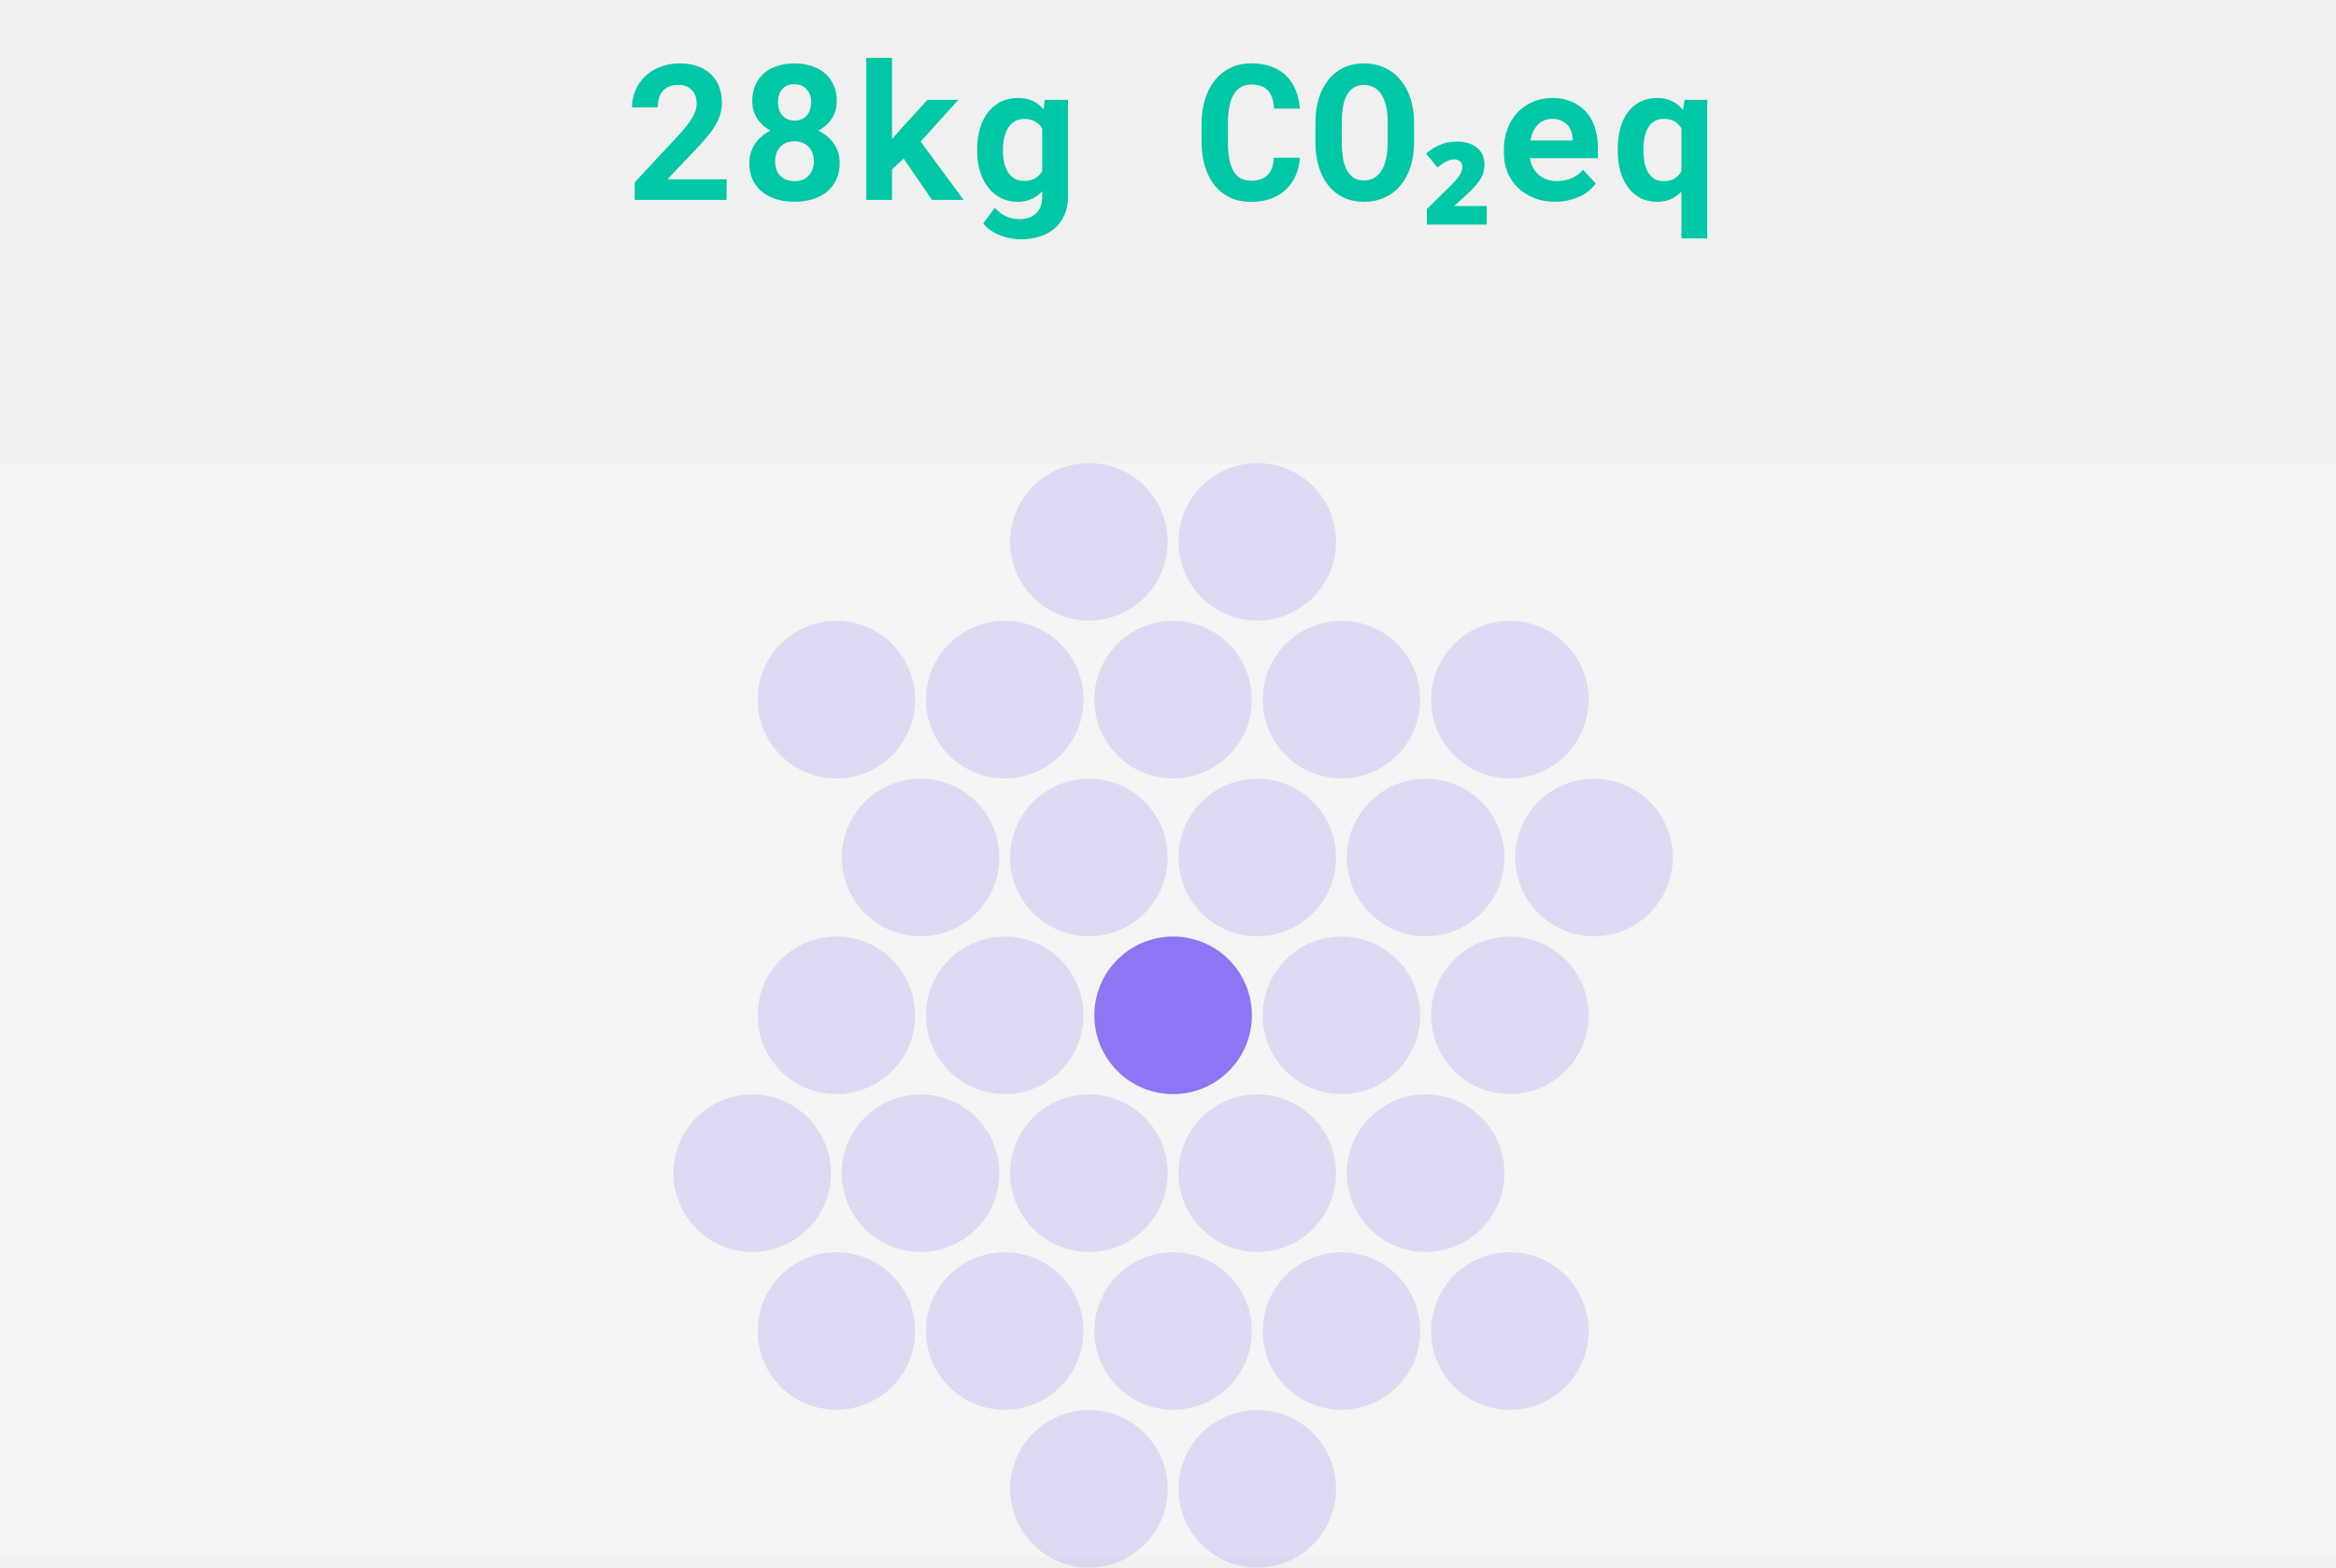
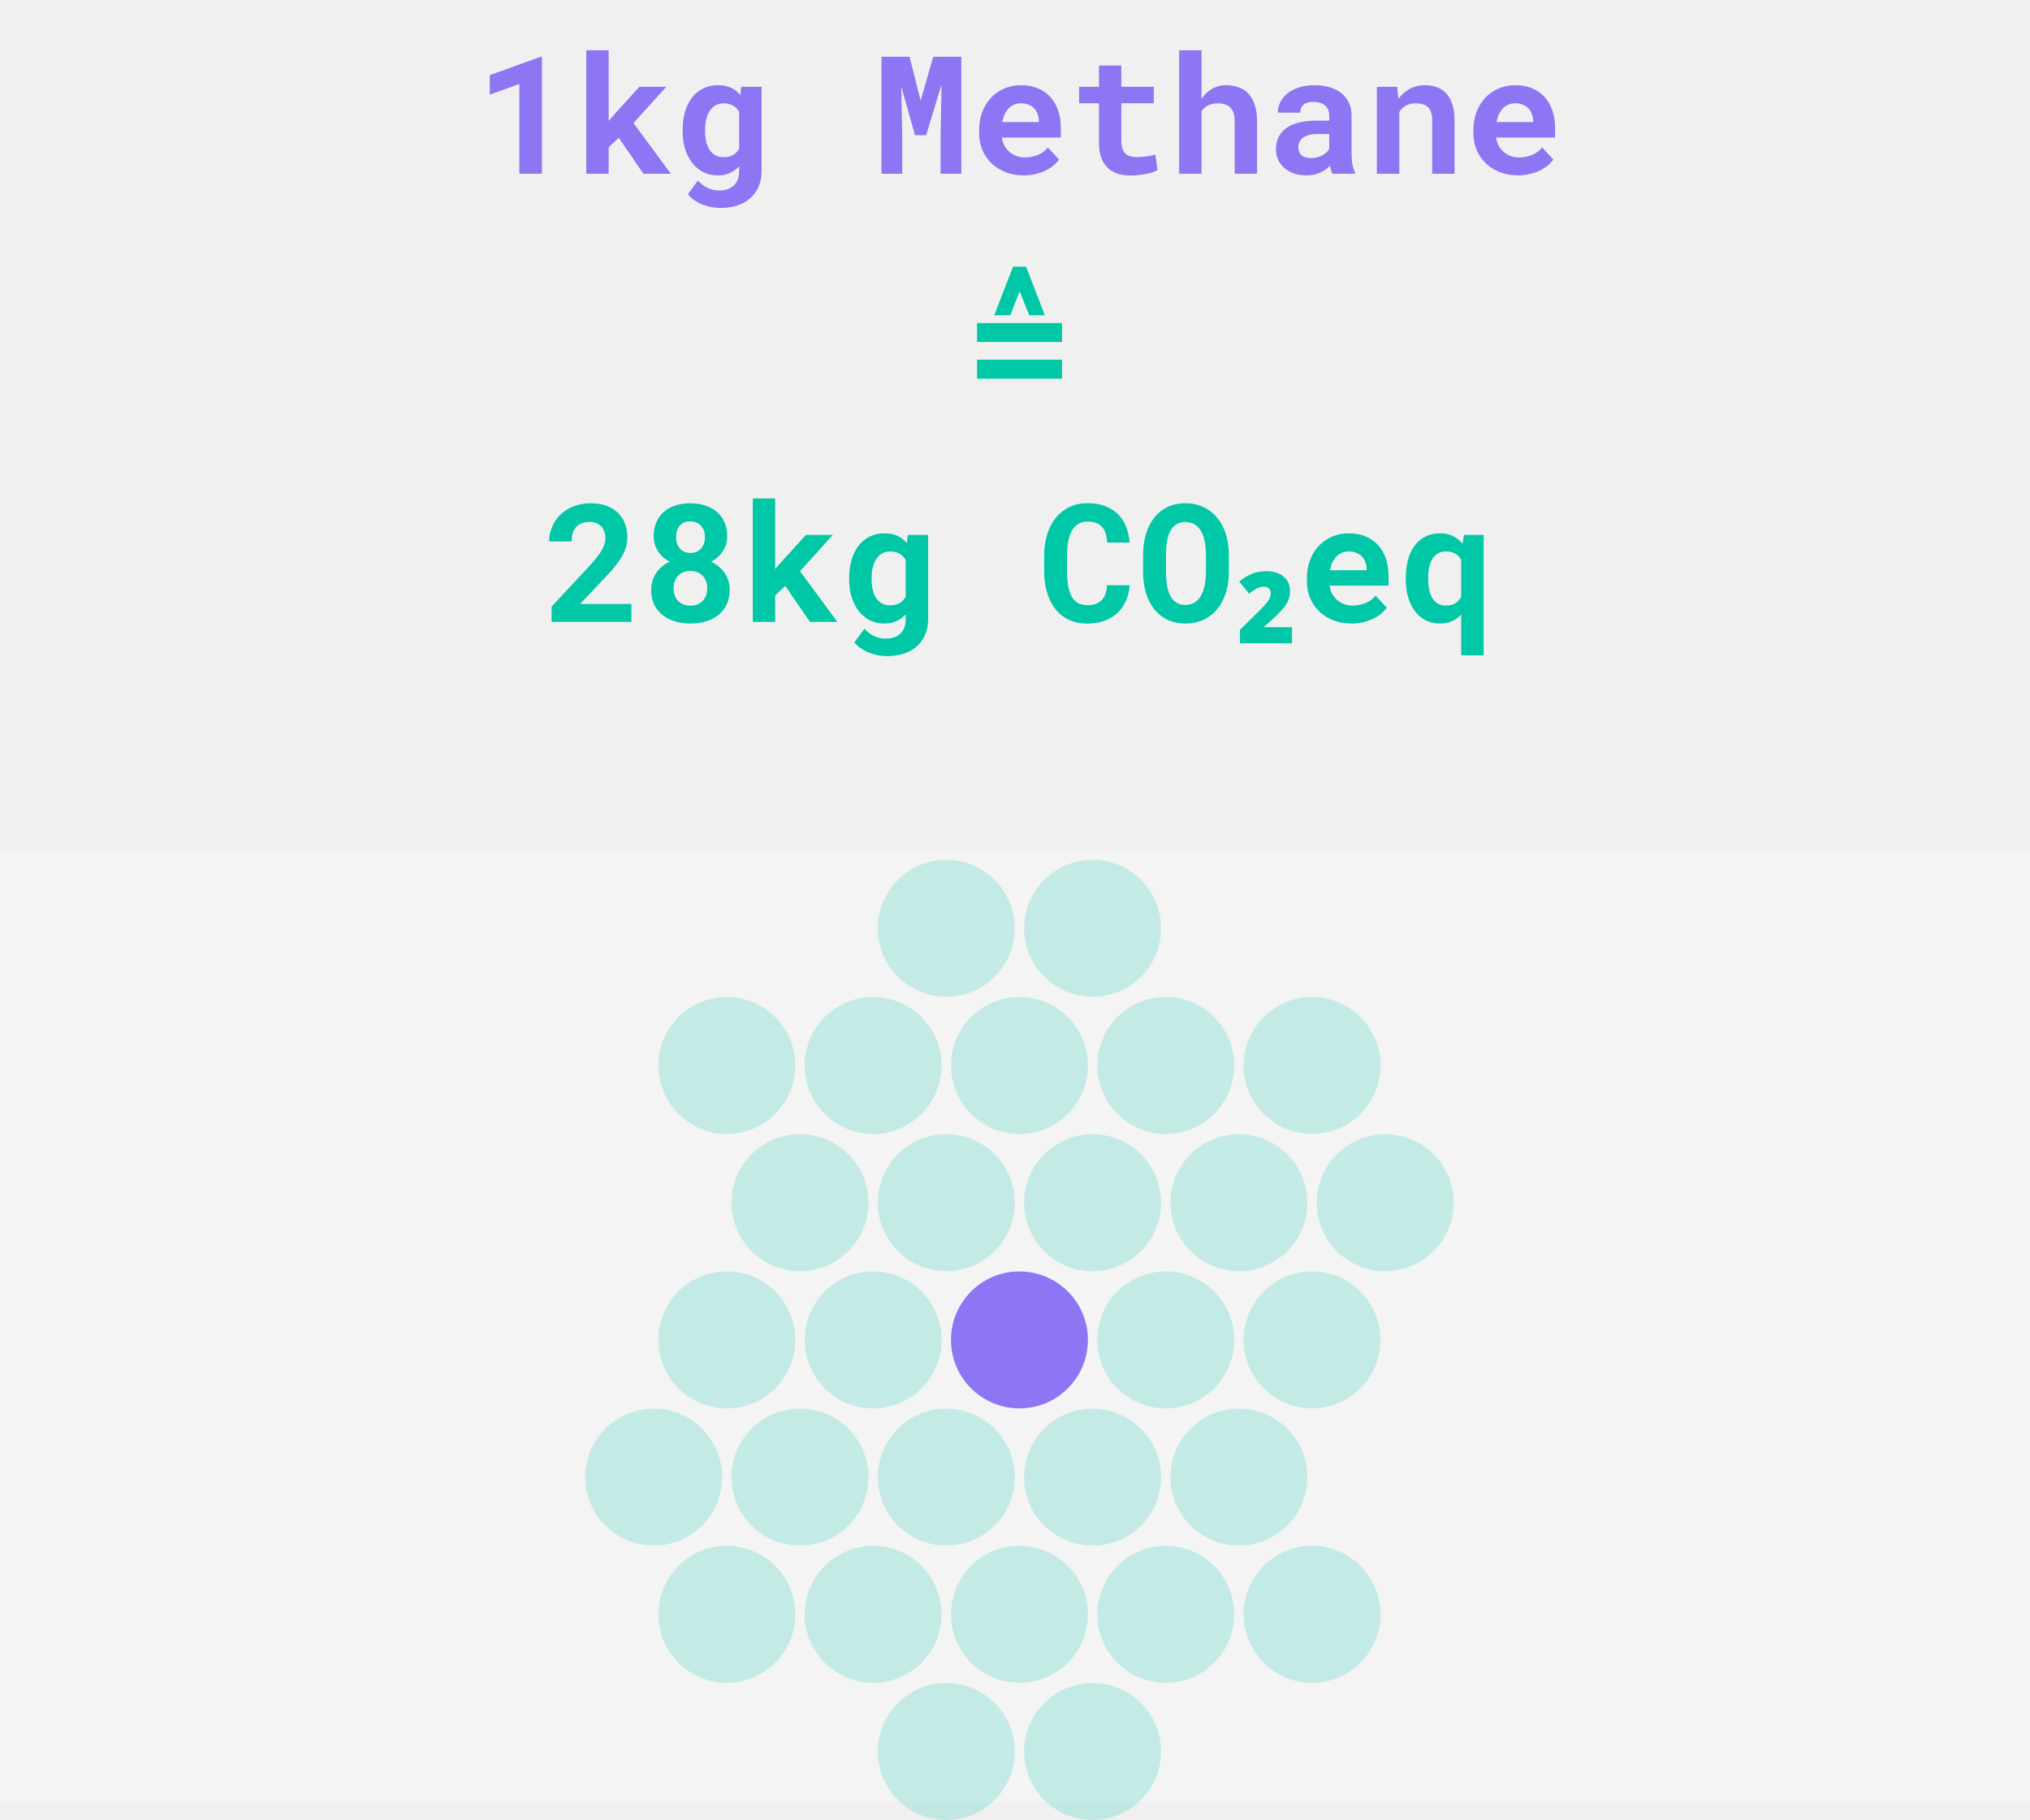
- <svg xmlns="http://www.w3.org/2000/svg" width="222" height="149" viewBox="0 0 222 149" fill="none">
-   <rect y="44" width="222" height="104" fill="white" fill-opacity="0.3" />
-   <circle cx="79.486" cy="66.486" r="7.486" fill="#8D75F3" fill-opacity="0.2" />
-   <circle cx="79.486" cy="96.486" r="7.486" fill="#8D75F3" fill-opacity="0.2" />
-   <circle cx="87.486" cy="81.486" r="7.486" fill="#8D75F3" fill-opacity="0.2" />
-   <circle cx="143.486" cy="126.486" r="7.486" fill="#8D75F3" fill-opacity="0.2" />
-   <circle cx="103.486" cy="81.486" r="7.486" fill="#8D75F3" fill-opacity="0.2" />
-   <circle cx="87.486" cy="111.486" r="7.486" fill="#8D75F3" fill-opacity="0.2" />
-   <circle cx="95.486" cy="66.486" r="7.486" fill="#8D75F3" fill-opacity="0.2" />
-   <circle cx="95.486" cy="96.486" r="7.486" fill="#8D75F3" fill-opacity="0.2" />
-   <circle cx="95.486" cy="126.486" r="7.486" fill="#8D75F3" fill-opacity="0.2" />
-   <circle cx="119.486" cy="51.486" r="7.486" fill="#8D75F3" fill-opacity="0.2" />
-   <circle cx="119.486" cy="81.486" r="7.486" fill="#8D75F3" fill-opacity="0.2" />
-   <circle cx="103.486" cy="111.486" r="7.486" fill="#8D75F3" fill-opacity="0.2" />
-   <circle cx="111.486" cy="66.486" r="7.486" fill="#8D75F3" fill-opacity="0.2" />
-   <circle cx="111.486" cy="96.486" r="7.486" fill="#8D75F3" />
-   <circle cx="111.486" cy="126.486" r="7.486" fill="#8D75F3" fill-opacity="0.2" />
-   <circle cx="135.486" cy="81.486" r="7.486" fill="#8D75F3" fill-opacity="0.2" />
-   <circle cx="119.486" cy="111.486" r="7.486" fill="#8D75F3" fill-opacity="0.2" />
-   <circle cx="127.486" cy="66.486" r="7.486" fill="#8D75F3" fill-opacity="0.2" />
-   <circle cx="127.486" cy="96.486" r="7.486" fill="#8D75F3" fill-opacity="0.2" />
-   <circle cx="127.486" cy="126.486" r="7.486" fill="#8D75F3" fill-opacity="0.2" />
-   <circle cx="143.486" cy="66.486" r="7.486" fill="#8D75F3" fill-opacity="0.2" />
-   <circle cx="103.486" cy="141.486" r="7.486" fill="#8D75F3" fill-opacity="0.2" />
-   <circle cx="151.486" cy="81.486" r="7.486" fill="#8D75F3" fill-opacity="0.2" />
-   <circle cx="135.486" cy="111.486" r="7.486" fill="#8D75F3" fill-opacity="0.2" />
-   <circle cx="79.486" cy="126.486" r="7.486" fill="#8D75F3" fill-opacity="0.2" />
-   <circle cx="143.486" cy="96.486" r="7.486" fill="#8D75F3" fill-opacity="0.2" />
-   <circle cx="119.486" cy="141.486" r="7.486" fill="#8D75F3" fill-opacity="0.2" />
-   <circle cx="103.486" cy="51.486" r="7.486" fill="#8D75F3" fill-opacity="0.2" />
-   <circle cx="71.486" cy="111.486" r="7.486" fill="#8D75F3" fill-opacity="0.2" />
-   <path d="M69.049 19H60.321V17.33L64.461 12.883C64.783 12.531 65.056 12.212 65.278 11.925C65.501 11.638 65.68 11.377 65.814 11.143C65.955 10.902 66.055 10.68 66.113 10.475C66.178 10.27 66.21 10.07 66.21 9.877C66.21 9.59 66.169 9.335 66.087 9.112C66.005 8.89 65.888 8.702 65.735 8.55C65.589 8.392 65.41 8.271 65.199 8.189C64.994 8.107 64.766 8.066 64.514 8.066C63.84 8.066 63.336 8.254 63.002 8.629C62.674 9.004 62.51 9.528 62.51 10.202H60.058C60.058 9.634 60.166 9.098 60.383 8.594C60.6 8.084 60.904 7.639 61.297 7.258C61.695 6.877 62.173 6.578 62.73 6.361C63.292 6.139 63.913 6.027 64.593 6.027C65.243 6.027 65.817 6.118 66.315 6.3C66.819 6.481 67.238 6.736 67.572 7.064C67.912 7.393 68.17 7.788 68.346 8.251C68.522 8.708 68.609 9.215 68.609 9.771C68.609 10.193 68.542 10.598 68.407 10.984C68.278 11.365 68.091 11.743 67.845 12.118C67.605 12.493 67.314 12.877 66.975 13.27C66.635 13.656 66.257 14.063 65.841 14.491L63.433 17.04H69.049V19ZM79.525 9.604C79.525 10.226 79.367 10.779 79.051 11.266C78.74 11.746 78.312 12.13 77.768 12.417C78.389 12.71 78.881 13.12 79.244 13.648C79.613 14.175 79.798 14.793 79.798 15.502C79.798 16.105 79.686 16.636 79.464 17.093C79.247 17.55 78.945 17.934 78.559 18.244C78.178 18.549 77.727 18.78 77.205 18.939C76.684 19.097 76.121 19.176 75.518 19.176C74.908 19.176 74.34 19.097 73.812 18.939C73.291 18.78 72.837 18.549 72.45 18.244C72.064 17.934 71.759 17.55 71.536 17.093C71.319 16.636 71.211 16.105 71.211 15.502C71.211 15.15 71.258 14.819 71.352 14.509C71.451 14.192 71.589 13.905 71.765 13.648C71.94 13.384 72.151 13.149 72.397 12.944C72.649 12.733 72.931 12.555 73.241 12.408C72.696 12.127 72.269 11.746 71.958 11.266C71.647 10.779 71.492 10.226 71.492 9.604C71.492 9.024 71.592 8.515 71.791 8.075C71.99 7.63 72.266 7.255 72.617 6.95C72.975 6.646 73.397 6.417 73.883 6.265C74.375 6.106 74.911 6.027 75.491 6.027C76.071 6.027 76.607 6.106 77.1 6.265C77.592 6.417 78.017 6.646 78.374 6.95C78.737 7.255 79.019 7.63 79.218 8.075C79.423 8.515 79.525 9.024 79.525 9.604ZM77.346 15.335C77.346 15.042 77.302 14.778 77.214 14.544C77.126 14.31 77 14.11 76.836 13.946C76.678 13.776 76.484 13.648 76.256 13.56C76.033 13.472 75.781 13.428 75.5 13.428C75.219 13.428 74.964 13.472 74.735 13.56C74.513 13.648 74.322 13.776 74.164 13.946C74.006 14.11 73.883 14.31 73.795 14.544C73.707 14.778 73.663 15.042 73.663 15.335C73.663 15.921 73.83 16.381 74.164 16.715C74.498 17.049 74.949 17.216 75.518 17.216C75.787 17.216 76.033 17.175 76.256 17.093C76.478 17.005 76.669 16.879 76.827 16.715C76.991 16.551 77.117 16.355 77.205 16.126C77.299 15.892 77.346 15.628 77.346 15.335ZM77.091 9.719C77.091 9.461 77.053 9.227 76.977 9.016C76.9 8.805 76.792 8.626 76.651 8.479C76.517 8.327 76.35 8.21 76.15 8.128C75.957 8.046 75.737 8.005 75.491 8.005C74.993 8.005 74.609 8.157 74.34 8.462C74.07 8.767 73.936 9.186 73.936 9.719C73.936 9.977 73.971 10.214 74.041 10.431C74.111 10.642 74.214 10.823 74.349 10.976C74.489 11.128 74.656 11.248 74.85 11.336C75.049 11.418 75.272 11.459 75.518 11.459C75.764 11.459 75.983 11.418 76.177 11.336C76.37 11.248 76.534 11.128 76.669 10.976C76.804 10.823 76.906 10.642 76.977 10.431C77.053 10.214 77.091 9.977 77.091 9.719ZM85.88 15.071L84.772 16.1V19H82.329V5.5H84.772V13.217L85.511 12.373L88.139 9.49H91.074L87.488 13.454L91.575 19H88.578L85.88 15.071ZM92.867 14.175C92.867 13.454 92.955 12.795 93.131 12.197C93.312 11.6 93.57 11.087 93.904 10.659C94.238 10.231 94.643 9.9 95.117 9.666C95.592 9.432 96.128 9.314 96.726 9.314C97.282 9.314 97.76 9.408 98.158 9.596C98.557 9.783 98.897 10.05 99.178 10.396L99.274 9.49H101.498V18.692C101.498 19.337 101.387 19.911 101.164 20.415C100.947 20.919 100.64 21.344 100.241 21.689C99.849 22.035 99.374 22.296 98.817 22.472C98.267 22.653 97.657 22.744 96.989 22.744C96.702 22.744 96.394 22.715 96.066 22.656C95.738 22.598 95.413 22.507 95.091 22.384C94.769 22.261 94.464 22.102 94.177 21.909C93.89 21.722 93.644 21.496 93.439 21.232L94.537 19.747C94.848 20.099 95.199 20.365 95.592 20.547C95.984 20.734 96.409 20.828 96.866 20.828C97.552 20.828 98.085 20.644 98.466 20.274C98.853 19.911 99.046 19.393 99.046 18.719V18.174C98.759 18.49 98.422 18.736 98.035 18.912C97.654 19.088 97.212 19.176 96.708 19.176C96.116 19.176 95.583 19.056 95.108 18.815C94.64 18.569 94.238 18.232 93.904 17.805C93.57 17.377 93.312 16.87 93.131 16.284C92.955 15.692 92.867 15.051 92.867 14.359V14.175ZM95.319 14.359C95.319 14.758 95.357 15.13 95.434 15.476C95.516 15.815 95.639 16.114 95.803 16.372C95.967 16.624 96.175 16.823 96.427 16.97C96.679 17.116 96.978 17.189 97.323 17.189C97.751 17.189 98.103 17.107 98.378 16.943C98.659 16.779 98.882 16.551 99.046 16.258V12.232C98.882 11.934 98.659 11.705 98.378 11.547C98.103 11.383 97.757 11.301 97.341 11.301C96.995 11.301 96.696 11.377 96.444 11.529C96.192 11.676 95.981 11.881 95.811 12.145C95.647 12.402 95.524 12.707 95.442 13.059C95.36 13.404 95.319 13.776 95.319 14.175V14.359ZM123.532 14.992C123.491 15.637 123.351 16.217 123.11 16.732C122.876 17.248 122.56 17.688 122.161 18.051C121.763 18.414 121.288 18.695 120.737 18.895C120.187 19.088 119.577 19.185 118.909 19.185C118.153 19.185 117.482 19.047 116.896 18.771C116.311 18.49 115.818 18.101 115.42 17.602C115.021 17.099 114.717 16.495 114.506 15.792C114.295 15.089 114.189 14.315 114.189 13.472V11.749C114.189 10.899 114.301 10.123 114.523 9.42C114.746 8.717 115.062 8.113 115.473 7.609C115.883 7.105 116.378 6.716 116.958 6.44C117.544 6.159 118.2 6.019 118.927 6.019C119.63 6.019 120.254 6.118 120.799 6.317C121.35 6.517 121.818 6.801 122.205 7.17C122.592 7.539 122.896 7.99 123.119 8.523C123.342 9.057 123.482 9.657 123.541 10.325H121.08C121.057 9.944 120.998 9.61 120.904 9.323C120.816 9.036 120.685 8.799 120.509 8.611C120.339 8.418 120.122 8.274 119.858 8.181C119.601 8.081 119.29 8.031 118.927 8.031C118.546 8.031 118.215 8.113 117.934 8.277C117.652 8.441 117.418 8.682 117.23 8.998C117.049 9.314 116.914 9.704 116.826 10.167C116.738 10.624 116.694 11.146 116.694 11.731V13.472C116.694 14.731 116.87 15.663 117.222 16.267C117.579 16.87 118.142 17.172 118.909 17.172C119.554 17.172 120.063 17.002 120.438 16.662C120.813 16.316 121.021 15.76 121.062 14.992H123.532ZM134.387 13.542C134.387 14.362 134.278 15.118 134.062 15.81C133.845 16.501 133.531 17.096 133.121 17.594C132.711 18.092 132.21 18.481 131.618 18.763C131.032 19.038 130.37 19.176 129.632 19.176C128.894 19.176 128.237 19.038 127.663 18.763C127.089 18.481 126.605 18.092 126.213 17.594C125.82 17.09 125.521 16.495 125.316 15.81C125.111 15.118 125.009 14.362 125.009 13.542V11.679C125.009 10.858 125.111 10.102 125.316 9.411C125.521 8.72 125.82 8.125 126.213 7.627C126.605 7.123 127.086 6.73 127.654 6.449C128.229 6.168 128.885 6.027 129.623 6.027C130.367 6.027 131.032 6.168 131.618 6.449C132.21 6.73 132.711 7.123 133.121 7.627C133.531 8.125 133.845 8.72 134.062 9.411C134.278 10.102 134.387 10.858 134.387 11.679V13.542ZM131.882 11.661C131.882 11.14 131.838 10.659 131.75 10.22C131.668 9.78 131.536 9.402 131.354 9.086C131.173 8.77 130.938 8.523 130.651 8.348C130.37 8.166 130.027 8.075 129.623 8.075C129.225 8.075 128.891 8.166 128.621 8.348C128.352 8.523 128.135 8.77 127.971 9.086C127.807 9.402 127.689 9.78 127.619 10.22C127.549 10.659 127.514 11.14 127.514 11.661V13.542C127.514 14.058 127.549 14.535 127.619 14.975C127.689 15.414 127.807 15.795 127.971 16.117C128.135 16.439 128.352 16.691 128.621 16.873C128.891 17.055 129.228 17.145 129.632 17.145C130.03 17.145 130.37 17.055 130.651 16.873C130.938 16.691 131.17 16.442 131.346 16.126C131.527 15.804 131.662 15.423 131.75 14.983C131.838 14.544 131.882 14.063 131.882 13.542V11.661ZM141.29 21.34H135.602V19.864L137.564 17.938C138.104 17.41 138.47 17.008 138.662 16.732C138.866 16.444 138.968 16.144 138.968 15.832C138.968 15.616 138.896 15.448 138.752 15.328C138.62 15.208 138.434 15.148 138.194 15.148C137.726 15.148 137.198 15.406 136.61 15.922L135.53 14.59C135.914 14.254 136.34 13.984 136.808 13.78C137.288 13.564 137.846 13.456 138.482 13.456C139.262 13.456 139.886 13.648 140.354 14.032C140.834 14.404 141.074 14.944 141.074 15.652C141.074 16.192 140.924 16.684 140.624 17.128C140.324 17.572 139.82 18.112 139.112 18.748L138.194 19.576H141.29V21.34ZM147.79 19.176C147.058 19.176 146.393 19.056 145.795 18.815C145.197 18.575 144.685 18.25 144.257 17.84C143.829 17.424 143.498 16.938 143.264 16.381C143.035 15.818 142.921 15.218 142.921 14.579V14.227C142.921 13.501 143.035 12.839 143.264 12.241C143.492 11.638 143.812 11.119 144.222 10.685C144.632 10.252 145.118 9.915 145.681 9.675C146.243 9.435 146.855 9.314 147.518 9.314C148.203 9.314 148.812 9.429 149.346 9.657C149.885 9.88 150.339 10.196 150.708 10.606C151.083 11.017 151.367 11.512 151.561 12.092C151.754 12.666 151.851 13.302 151.851 13.999V15.036H145.399C145.446 15.358 145.54 15.654 145.681 15.924C145.827 16.188 146.012 16.416 146.234 16.609C146.457 16.803 146.712 16.952 146.999 17.058C147.286 17.163 147.6 17.216 147.939 17.216C148.18 17.216 148.417 17.192 148.651 17.145C148.892 17.099 149.12 17.031 149.337 16.943C149.554 16.85 149.756 16.735 149.943 16.601C150.131 16.466 150.295 16.308 150.436 16.126L151.657 17.444C151.505 17.661 151.306 17.875 151.06 18.086C150.819 18.291 150.532 18.476 150.198 18.64C149.87 18.798 149.504 18.927 149.1 19.026C148.695 19.126 148.259 19.176 147.79 19.176ZM147.5 11.292C147.225 11.292 146.973 11.342 146.744 11.441C146.516 11.535 146.313 11.673 146.138 11.854C145.968 12.036 145.824 12.253 145.707 12.505C145.59 12.757 145.502 13.038 145.443 13.349H149.451V13.155C149.439 12.898 149.39 12.654 149.302 12.426C149.214 12.197 149.088 12.001 148.924 11.837C148.76 11.667 148.558 11.535 148.317 11.441C148.083 11.342 147.811 11.292 147.5 11.292ZM153.74 14.166C153.74 13.445 153.822 12.786 153.986 12.188C154.15 11.591 154.391 11.081 154.707 10.659C155.029 10.231 155.422 9.9 155.885 9.666C156.354 9.432 156.89 9.314 157.493 9.314C158.032 9.314 158.501 9.414 158.899 9.613C159.304 9.812 159.652 10.094 159.945 10.457L160.095 9.49H162.248V22.656H159.796V18.191C159.509 18.508 159.175 18.751 158.794 18.921C158.413 19.091 157.974 19.176 157.476 19.176C156.878 19.176 156.348 19.056 155.885 18.815C155.422 18.569 155.032 18.232 154.716 17.805C154.399 17.371 154.156 16.861 153.986 16.275C153.822 15.684 153.74 15.042 153.74 14.351V14.166ZM156.184 14.351C156.184 14.743 156.219 15.112 156.289 15.458C156.359 15.804 156.471 16.108 156.623 16.372C156.775 16.63 156.972 16.835 157.212 16.987C157.458 17.14 157.754 17.216 158.1 17.216C158.527 17.216 158.876 17.131 159.146 16.961C159.421 16.791 159.638 16.557 159.796 16.258V12.215C159.638 11.922 159.421 11.696 159.146 11.538C158.876 11.374 158.533 11.292 158.117 11.292C157.771 11.292 157.476 11.368 157.229 11.521C156.989 11.667 156.79 11.869 156.632 12.127C156.479 12.385 156.365 12.69 156.289 13.041C156.219 13.387 156.184 13.762 156.184 14.166V14.351Z" fill="#00C7A5" />
+ <svg xmlns="http://www.w3.org/2000/svg" width="222" height="199" viewBox="0 0 222 199" fill="none">
+   <rect y="93.013" width="222" height="104.015" fill="white" fill-opacity="0.3" />
+   <ellipse cx="79.486" cy="116.502" rx="7.486" ry="7.487" fill="#00C7A5" fill-opacity="0.2" />
+   <ellipse cx="79.486" cy="146.507" rx="7.486" ry="7.487" fill="#00C7A5" fill-opacity="0.2" />
+   <ellipse cx="87.486" cy="131.505" rx="7.486" ry="7.487" fill="#00C7A5" fill-opacity="0.2" />
+   <ellipse cx="143.486" cy="176.511" rx="7.486" ry="7.487" fill="#00C7A5" fill-opacity="0.2" />
+   <ellipse cx="103.486" cy="131.505" rx="7.486" ry="7.487" fill="#00C7A5" fill-opacity="0.2" />
+   <ellipse cx="87.486" cy="161.509" rx="7.486" ry="7.487" fill="#00C7A5" fill-opacity="0.2" />
+   <ellipse cx="95.486" cy="116.502" rx="7.486" ry="7.487" fill="#00C7A5" fill-opacity="0.2" />
+   <ellipse cx="95.486" cy="146.507" rx="7.486" ry="7.487" fill="#00C7A5" fill-opacity="0.2" />
+   <ellipse cx="95.486" cy="176.511" rx="7.486" ry="7.487" fill="#00C7A5" fill-opacity="0.2" />
+   <ellipse cx="119.486" cy="101.5" rx="7.486" ry="7.487" fill="#00C7A5" fill-opacity="0.2" />
+   <ellipse cx="119.486" cy="131.505" rx="7.486" ry="7.487" fill="#00C7A5" fill-opacity="0.2" />
+   <ellipse cx="103.486" cy="161.509" rx="7.486" ry="7.487" fill="#00C7A5" fill-opacity="0.2" />
+   <ellipse cx="111.486" cy="116.502" rx="7.486" ry="7.487" fill="#00C7A5" fill-opacity="0.2" />
+   <ellipse cx="111.486" cy="146.507" rx="7.486" ry="7.487" fill="#8D75F3" />
+   <ellipse cx="111.486" cy="176.511" rx="7.486" ry="7.487" fill="#00C7A5" fill-opacity="0.2" />
+   <ellipse cx="135.486" cy="131.505" rx="7.486" ry="7.487" fill="#00C7A5" fill-opacity="0.2" />
+   <ellipse cx="119.486" cy="161.509" rx="7.486" ry="7.487" fill="#00C7A5" fill-opacity="0.2" />
+   <ellipse cx="127.486" cy="116.502" rx="7.486" ry="7.487" fill="#00C7A5" fill-opacity="0.2" />
+   <ellipse cx="127.486" cy="146.507" rx="7.486" ry="7.487" fill="#00C7A5" fill-opacity="0.2" />
+   <ellipse cx="127.486" cy="176.511" rx="7.486" ry="7.487" fill="#00C7A5" fill-opacity="0.2" />
+   <ellipse cx="143.486" cy="116.502" rx="7.486" ry="7.487" fill="#00C7A5" fill-opacity="0.2" />
+   <ellipse cx="103.486" cy="191.513" rx="7.486" ry="7.487" fill="#00C7A5" fill-opacity="0.2" />
+   <ellipse cx="151.486" cy="131.505" rx="7.486" ry="7.487" fill="#00C7A5" fill-opacity="0.2" />
+   <ellipse cx="135.486" cy="161.509" rx="7.486" ry="7.487" fill="#00C7A5" fill-opacity="0.2" />
+   <ellipse cx="79.486" cy="176.511" rx="7.486" ry="7.487" fill="#00C7A5" fill-opacity="0.2" />
+   <ellipse cx="143.486" cy="146.507" rx="7.486" ry="7.487" fill="#00C7A5" fill-opacity="0.2" />
+   <ellipse cx="119.486" cy="191.513" rx="7.486" ry="7.487" fill="#00C7A5" fill-opacity="0.2" />
+   <ellipse cx="103.486" cy="101.5" rx="7.486" ry="7.487" fill="#00C7A5" fill-opacity="0.2" />
+   <ellipse cx="71.486" cy="161.509" rx="7.486" ry="7.487" fill="#00C7A5" fill-opacity="0.2" />
+   <path d="M59.267 19H56.797V9.183L53.562 10.343V8.216L59.135 6.203H59.267V19ZM67.669 15.071L66.561 16.1V19H64.118V5.5H66.561V13.217L67.3 12.373L69.928 9.49H72.863L69.277 13.454L73.364 19H70.367L67.669 15.071ZM74.656 14.175C74.656 13.454 74.744 12.795 74.92 12.197C75.102 11.6 75.359 11.087 75.693 10.659C76.027 10.231 76.432 9.9 76.906 9.666C77.381 9.432 77.917 9.314 78.515 9.314C79.071 9.314 79.549 9.408 79.947 9.596C80.346 9.783 80.686 10.05 80.967 10.396L81.064 9.49H83.287V18.692C83.287 19.337 83.176 19.911 82.953 20.415C82.736 20.919 82.429 21.344 82.03 21.689C81.638 22.035 81.163 22.296 80.606 22.472C80.056 22.653 79.446 22.744 78.778 22.744C78.491 22.744 78.184 22.715 77.856 22.656C77.527 22.598 77.202 22.507 76.88 22.384C76.558 22.261 76.253 22.102 75.966 21.909C75.679 21.722 75.433 21.496 75.228 21.232L76.326 19.747C76.637 20.099 76.988 20.365 77.381 20.547C77.773 20.734 78.198 20.828 78.655 20.828C79.341 20.828 79.874 20.644 80.255 20.274C80.642 19.911 80.835 19.393 80.835 18.719V18.174C80.548 18.49 80.211 18.736 79.824 18.912C79.443 19.088 79.001 19.176 78.497 19.176C77.905 19.176 77.372 19.056 76.897 18.815C76.429 18.569 76.027 18.232 75.693 17.805C75.359 17.377 75.102 16.87 74.92 16.284C74.744 15.692 74.656 15.051 74.656 14.359V14.175ZM77.108 14.359C77.108 14.758 77.147 15.13 77.223 15.476C77.305 15.815 77.428 16.114 77.592 16.372C77.756 16.624 77.964 16.823 78.216 16.97C78.468 17.116 78.767 17.189 79.112 17.189C79.54 17.189 79.892 17.107 80.167 16.943C80.448 16.779 80.671 16.551 80.835 16.258V12.232C80.671 11.934 80.448 11.705 80.167 11.547C79.892 11.383 79.546 11.301 79.13 11.301C78.784 11.301 78.485 11.377 78.233 11.529C77.981 11.676 77.77 11.881 77.601 12.145C77.436 12.402 77.314 12.707 77.231 13.059C77.149 13.404 77.108 13.776 77.108 14.175V14.359ZM99.468 6.203L100.681 11.011L102.061 6.203H105.128V19H102.86V15.212L102.966 9.227L101.287 14.781H100.065L98.562 9.464L98.668 15.212V19H96.4V6.203H99.468ZM111.948 19.176C111.216 19.176 110.551 19.056 109.953 18.815C109.355 18.575 108.843 18.25 108.415 17.84C107.987 17.424 107.656 16.938 107.422 16.381C107.193 15.818 107.079 15.218 107.079 14.579V14.227C107.079 13.501 107.193 12.839 107.422 12.241C107.65 11.638 107.97 11.119 108.38 10.685C108.79 10.252 109.276 9.915 109.839 9.675C110.401 9.435 111.014 9.314 111.676 9.314C112.361 9.314 112.971 9.429 113.504 9.657C114.043 9.88 114.497 10.196 114.866 10.606C115.241 11.017 115.525 11.512 115.719 12.092C115.912 12.666 116.009 13.302 116.009 13.999V15.036H109.558C109.604 15.358 109.698 15.654 109.839 15.924C109.985 16.188 110.17 16.416 110.393 16.609C110.615 16.803 110.87 16.952 111.157 17.058C111.444 17.163 111.758 17.216 112.098 17.216C112.338 17.216 112.575 17.192 112.81 17.145C113.05 17.099 113.278 17.031 113.495 16.943C113.712 16.85 113.914 16.735 114.102 16.601C114.289 16.466 114.453 16.308 114.594 16.126L115.815 17.444C115.663 17.661 115.464 17.875 115.218 18.086C114.978 18.291 114.69 18.476 114.356 18.64C114.028 18.798 113.662 18.927 113.258 19.026C112.854 19.126 112.417 19.176 111.948 19.176ZM111.658 11.292C111.383 11.292 111.131 11.342 110.902 11.441C110.674 11.535 110.472 11.673 110.296 11.854C110.126 12.036 109.982 12.253 109.865 12.505C109.748 12.757 109.66 13.038 109.602 13.349H113.609V13.155C113.598 12.898 113.548 12.654 113.46 12.426C113.372 12.197 113.246 12.001 113.082 11.837C112.918 11.667 112.716 11.535 112.476 11.441C112.241 11.342 111.969 11.292 111.658 11.292ZM122.627 7.161V9.49H126.178V11.292H122.627V15.379C122.627 15.725 122.665 16.015 122.741 16.249C122.823 16.477 122.938 16.662 123.084 16.803C123.23 16.938 123.406 17.034 123.611 17.093C123.822 17.151 124.057 17.181 124.314 17.181C124.502 17.181 124.692 17.172 124.886 17.154C125.085 17.137 125.272 17.116 125.448 17.093C125.63 17.064 125.797 17.034 125.949 17.005C126.107 16.976 126.242 16.946 126.354 16.917L126.591 18.596C126.421 18.695 126.222 18.783 125.993 18.859C125.765 18.93 125.521 18.988 125.264 19.035C125.006 19.082 124.736 19.117 124.455 19.141C124.18 19.17 123.907 19.185 123.638 19.185C123.116 19.185 122.642 19.117 122.214 18.982C121.792 18.842 121.429 18.628 121.124 18.341C120.825 18.048 120.594 17.679 120.43 17.233C120.266 16.782 120.184 16.243 120.184 15.616V11.292H118.013V9.49H120.184V7.161H122.627ZM131.398 10.8C131.715 10.337 132.099 9.974 132.55 9.71C133.007 9.446 133.517 9.314 134.079 9.314C134.577 9.314 135.034 9.391 135.45 9.543C135.866 9.689 136.224 9.921 136.522 10.237C136.821 10.554 137.053 10.961 137.217 11.459C137.387 11.951 137.472 12.546 137.472 13.243V19H135.028V13.226C135.028 12.886 134.984 12.593 134.896 12.347C134.814 12.101 134.694 11.901 134.536 11.749C134.378 11.597 134.188 11.485 133.965 11.415C133.742 11.339 133.49 11.301 133.209 11.301C132.799 11.301 132.441 11.374 132.137 11.521C131.838 11.667 131.592 11.872 131.398 12.136V19H128.955V5.5H131.398V10.8ZM145.707 19C145.648 18.883 145.599 18.748 145.558 18.596C145.517 18.443 145.481 18.282 145.452 18.112C145.317 18.259 145.162 18.396 144.986 18.525C144.811 18.654 144.614 18.769 144.397 18.868C144.187 18.962 143.952 19.035 143.694 19.088C143.437 19.146 143.158 19.176 142.859 19.176C142.373 19.176 141.925 19.105 141.515 18.965C141.11 18.824 140.762 18.628 140.469 18.376C140.176 18.124 139.947 17.825 139.783 17.48C139.619 17.128 139.537 16.747 139.537 16.337C139.537 15.335 139.909 14.562 140.653 14.017C141.403 13.466 142.52 13.19 144.002 13.19H145.364V12.628C145.364 12.171 145.215 11.81 144.916 11.547C144.617 11.277 144.187 11.143 143.624 11.143C143.126 11.143 142.763 11.251 142.534 11.468C142.306 11.679 142.191 11.963 142.191 12.32H139.748C139.748 11.916 139.836 11.532 140.012 11.169C140.193 10.806 140.454 10.486 140.794 10.211C141.14 9.936 141.559 9.719 142.051 9.561C142.549 9.396 143.117 9.314 143.756 9.314C144.33 9.314 144.863 9.385 145.355 9.525C145.854 9.666 146.284 9.874 146.647 10.149C147.011 10.425 147.295 10.773 147.5 11.195C147.705 11.611 147.808 12.095 147.808 12.646V16.724C147.808 17.233 147.84 17.655 147.904 17.989C147.969 18.323 148.062 18.61 148.186 18.851V19H145.707ZM143.378 17.286C143.624 17.286 143.853 17.257 144.063 17.198C144.274 17.14 144.465 17.064 144.635 16.97C144.805 16.876 144.951 16.77 145.074 16.653C145.197 16.53 145.294 16.407 145.364 16.284V14.649H144.116C143.735 14.649 143.41 14.688 143.141 14.764C142.871 14.834 142.651 14.937 142.481 15.071C142.312 15.2 142.186 15.358 142.104 15.546C142.021 15.727 141.98 15.927 141.98 16.144C141.98 16.472 142.095 16.744 142.323 16.961C142.558 17.178 142.909 17.286 143.378 17.286ZM152.791 9.49L152.94 10.809C153.28 10.334 153.693 9.968 154.18 9.71C154.666 9.446 155.205 9.314 155.797 9.314C156.277 9.314 156.717 9.385 157.115 9.525C157.514 9.666 157.856 9.892 158.144 10.202C158.437 10.507 158.662 10.902 158.82 11.389C158.984 11.869 159.066 12.455 159.066 13.146V19H156.623V13.182C156.623 12.807 156.579 12.499 156.491 12.259C156.409 12.013 156.289 11.819 156.131 11.679C155.973 11.538 155.782 11.441 155.56 11.389C155.337 11.33 155.085 11.301 154.804 11.301C154.388 11.301 154.033 11.386 153.74 11.556C153.447 11.72 153.21 11.948 153.028 12.241V19H150.576V9.49H152.791ZM166.001 19.176C165.269 19.176 164.604 19.056 164.006 18.815C163.408 18.575 162.896 18.25 162.468 17.84C162.04 17.424 161.709 16.938 161.475 16.381C161.246 15.818 161.132 15.218 161.132 14.579V14.227C161.132 13.501 161.246 12.839 161.475 12.241C161.703 11.638 162.022 11.119 162.433 10.685C162.843 10.252 163.329 9.915 163.892 9.675C164.454 9.435 165.066 9.314 165.729 9.314C166.414 9.314 167.023 9.429 167.557 9.657C168.096 9.88 168.55 10.196 168.919 10.606C169.294 11.017 169.578 11.512 169.771 12.092C169.965 12.666 170.062 13.302 170.062 13.999V15.036H163.61C163.657 15.358 163.751 15.654 163.892 15.924C164.038 16.188 164.223 16.416 164.445 16.609C164.668 16.803 164.923 16.952 165.21 17.058C165.497 17.163 165.811 17.216 166.15 17.216C166.391 17.216 166.628 17.192 166.862 17.145C167.103 17.099 167.331 17.031 167.548 16.943C167.765 16.85 167.967 16.735 168.154 16.601C168.342 16.466 168.506 16.308 168.646 16.126L169.868 17.444C169.716 17.661 169.517 17.875 169.271 18.086C169.03 18.291 168.743 18.476 168.409 18.64C168.081 18.798 167.715 18.927 167.311 19.026C166.906 19.126 166.47 19.176 166.001 19.176ZM165.711 11.292C165.436 11.292 165.184 11.342 164.955 11.441C164.727 11.535 164.524 11.673 164.349 11.854C164.179 12.036 164.035 12.253 163.918 12.505C163.801 12.757 163.713 13.038 163.654 13.349H167.662V13.155C167.65 12.898 167.601 12.654 167.513 12.426C167.425 12.197 167.299 12.001 167.135 11.837C166.971 11.667 166.769 11.535 166.528 11.441C166.294 11.342 166.021 11.292 165.711 11.292Z" fill="#8D75F3" />
+   <path d="M106.851 39.324H116.141V41.407H106.851V39.324ZM106.851 35.325H116.141V37.391H106.851V35.325ZM108.731 34.464L110.788 29.164H112.212L114.26 34.464H112.555L111.509 31.845L110.489 34.464H108.731ZM69.049 68H60.321V66.33L64.461 61.883C64.783 61.531 65.056 61.212 65.278 60.925C65.501 60.638 65.68 60.377 65.814 60.143C65.955 59.902 66.055 59.68 66.113 59.475C66.178 59.27 66.21 59.07 66.21 58.877C66.21 58.59 66.169 58.335 66.087 58.112C66.005 57.89 65.888 57.702 65.735 57.55C65.589 57.392 65.41 57.272 65.199 57.19C64.994 57.107 64.766 57.066 64.514 57.066C63.84 57.066 63.336 57.254 63.002 57.629C62.674 58.004 62.51 58.528 62.51 59.202H60.058C60.058 58.634 60.166 58.098 60.383 57.594C60.6 57.084 60.904 56.639 61.297 56.258C61.695 55.877 62.173 55.578 62.73 55.361C63.292 55.139 63.913 55.027 64.593 55.027C65.243 55.027 65.817 55.118 66.315 55.3C66.819 55.481 67.238 55.736 67.572 56.065C67.912 56.393 68.17 56.788 68.346 57.251C68.522 57.708 68.609 58.215 68.609 58.772C68.609 59.193 68.542 59.598 68.407 59.984C68.278 60.365 68.091 60.743 67.845 61.118C67.605 61.493 67.314 61.877 66.975 62.27C66.635 62.656 66.257 63.063 65.841 63.491L63.433 66.04H69.049V68ZM79.525 58.605C79.525 59.226 79.367 59.779 79.051 60.266C78.74 60.746 78.312 61.13 77.768 61.417C78.389 61.71 78.881 62.12 79.244 62.648C79.613 63.175 79.798 63.793 79.798 64.502C79.798 65.106 79.686 65.636 79.464 66.093C79.247 66.55 78.945 66.934 78.559 67.244C78.178 67.549 77.727 67.78 77.205 67.939C76.684 68.097 76.121 68.176 75.518 68.176C74.908 68.176 74.34 68.097 73.812 67.939C73.291 67.78 72.837 67.549 72.45 67.244C72.064 66.934 71.759 66.55 71.536 66.093C71.319 65.636 71.211 65.106 71.211 64.502C71.211 64.15 71.258 63.819 71.352 63.509C71.451 63.192 71.589 62.905 71.765 62.648C71.94 62.384 72.151 62.149 72.397 61.944C72.649 61.733 72.931 61.555 73.241 61.408C72.696 61.127 72.269 60.746 71.958 60.266C71.647 59.779 71.492 59.226 71.492 58.605C71.492 58.024 71.592 57.515 71.791 57.075C71.99 56.63 72.266 56.255 72.617 55.95C72.975 55.645 73.397 55.417 73.883 55.265C74.375 55.106 74.911 55.027 75.491 55.027C76.071 55.027 76.607 55.106 77.1 55.265C77.592 55.417 78.017 55.645 78.374 55.95C78.737 56.255 79.019 56.63 79.218 57.075C79.423 57.515 79.525 58.024 79.525 58.605ZM77.346 64.335C77.346 64.042 77.302 63.778 77.214 63.544C77.126 63.31 77 63.11 76.836 62.946C76.678 62.776 76.484 62.648 76.256 62.56C76.033 62.472 75.781 62.428 75.5 62.428C75.219 62.428 74.964 62.472 74.735 62.56C74.513 62.648 74.322 62.776 74.164 62.946C74.006 63.11 73.883 63.31 73.795 63.544C73.707 63.778 73.663 64.042 73.663 64.335C73.663 64.921 73.83 65.381 74.164 65.715C74.498 66.049 74.949 66.216 75.518 66.216C75.787 66.216 76.033 66.175 76.256 66.093C76.478 66.005 76.669 65.879 76.827 65.715C76.991 65.551 77.117 65.355 77.205 65.126C77.299 64.892 77.346 64.628 77.346 64.335ZM77.091 58.719C77.091 58.461 77.053 58.227 76.977 58.016C76.9 57.805 76.792 57.626 76.651 57.48C76.517 57.327 76.35 57.21 76.15 57.128C75.957 57.046 75.737 57.005 75.491 57.005C74.993 57.005 74.609 57.157 74.34 57.462C74.07 57.767 73.936 58.185 73.936 58.719C73.936 58.977 73.971 59.214 74.041 59.431C74.111 59.642 74.214 59.823 74.349 59.976C74.489 60.128 74.656 60.248 74.85 60.336C75.049 60.418 75.272 60.459 75.518 60.459C75.764 60.459 75.983 60.418 76.177 60.336C76.37 60.248 76.534 60.128 76.669 59.976C76.804 59.823 76.906 59.642 76.977 59.431C77.053 59.214 77.091 58.977 77.091 58.719ZM85.88 64.071L84.772 65.1V68H82.329V54.5H84.772V62.217L85.511 61.373L88.139 58.49H91.074L87.488 62.454L91.575 68H88.578L85.88 64.071ZM92.867 63.175C92.867 62.454 92.955 61.795 93.131 61.197C93.312 60.6 93.57 60.087 93.904 59.659C94.238 59.231 94.643 58.9 95.117 58.666C95.592 58.432 96.128 58.315 96.726 58.315C97.282 58.315 97.76 58.408 98.158 58.596C98.557 58.783 98.897 59.05 99.178 59.395L99.274 58.49H101.498V67.692C101.498 68.337 101.387 68.911 101.164 69.415C100.947 69.919 100.64 70.344 100.241 70.689C99.849 71.035 99.374 71.296 98.817 71.472C98.267 71.653 97.657 71.744 96.989 71.744C96.702 71.744 96.394 71.715 96.066 71.656C95.738 71.598 95.413 71.507 95.091 71.384C94.769 71.261 94.464 71.103 94.177 70.909C93.89 70.722 93.644 70.496 93.439 70.232L94.537 68.747C94.848 69.099 95.199 69.365 95.592 69.547C95.984 69.734 96.409 69.828 96.866 69.828C97.552 69.828 98.085 69.644 98.466 69.274C98.853 68.911 99.046 68.393 99.046 67.719V67.174C98.759 67.49 98.422 67.736 98.035 67.912C97.654 68.088 97.212 68.176 96.708 68.176C96.116 68.176 95.583 68.056 95.108 67.815C94.64 67.569 94.238 67.232 93.904 66.805C93.57 66.377 93.312 65.87 93.131 65.284C92.955 64.692 92.867 64.051 92.867 63.359V63.175ZM95.319 63.359C95.319 63.758 95.357 64.13 95.434 64.476C95.516 64.815 95.639 65.114 95.803 65.372C95.967 65.624 96.175 65.823 96.427 65.97C96.679 66.116 96.978 66.189 97.323 66.189C97.751 66.189 98.103 66.107 98.378 65.943C98.659 65.779 98.882 65.551 99.046 65.258V61.232C98.882 60.934 98.659 60.705 98.378 60.547C98.103 60.383 97.757 60.301 97.341 60.301C96.995 60.301 96.696 60.377 96.444 60.529C96.192 60.676 95.981 60.881 95.811 61.145C95.647 61.402 95.524 61.707 95.442 62.059C95.36 62.404 95.319 62.776 95.319 63.175V63.359ZM123.532 63.992C123.491 64.637 123.351 65.217 123.11 65.732C122.876 66.248 122.56 66.688 122.161 67.051C121.763 67.414 121.288 67.695 120.737 67.894C120.187 68.088 119.577 68.185 118.909 68.185C118.153 68.185 117.482 68.047 116.896 67.772C116.311 67.49 115.818 67.101 115.42 66.603C115.021 66.099 114.717 65.495 114.506 64.792C114.295 64.089 114.189 63.315 114.189 62.472V60.749C114.189 59.899 114.301 59.123 114.523 58.42C114.746 57.717 115.062 57.113 115.473 56.609C115.883 56.105 116.378 55.716 116.958 55.44C117.544 55.159 118.2 55.019 118.927 55.019C119.63 55.019 120.254 55.118 120.799 55.317C121.35 55.517 121.818 55.801 122.205 56.17C122.592 56.539 122.896 56.99 123.119 57.523C123.342 58.057 123.482 58.657 123.541 59.325H121.08C121.057 58.944 120.998 58.61 120.904 58.323C120.816 58.036 120.685 57.799 120.509 57.611C120.339 57.418 120.122 57.274 119.858 57.181C119.601 57.081 119.29 57.031 118.927 57.031C118.546 57.031 118.215 57.113 117.934 57.277C117.652 57.441 117.418 57.682 117.23 57.998C117.049 58.315 116.914 58.704 116.826 59.167C116.738 59.624 116.694 60.145 116.694 60.731V62.472C116.694 63.731 116.87 64.663 117.222 65.267C117.579 65.87 118.142 66.172 118.909 66.172C119.554 66.172 120.063 66.002 120.438 65.662C120.813 65.316 121.021 64.76 121.062 63.992H123.532ZM134.387 62.542C134.387 63.362 134.278 64.118 134.062 64.81C133.845 65.501 133.531 66.096 133.121 66.594C132.711 67.092 132.21 67.481 131.618 67.763C131.032 68.038 130.37 68.176 129.632 68.176C128.894 68.176 128.237 68.038 127.663 67.763C127.089 67.481 126.605 67.092 126.213 66.594C125.82 66.09 125.521 65.495 125.316 64.81C125.111 64.118 125.009 63.362 125.009 62.542V60.679C125.009 59.858 125.111 59.102 125.316 58.411C125.521 57.72 125.82 57.125 126.213 56.627C126.605 56.123 127.086 55.73 127.654 55.449C128.229 55.168 128.885 55.027 129.623 55.027C130.367 55.027 131.032 55.168 131.618 55.449C132.21 55.73 132.711 56.123 133.121 56.627C133.531 57.125 133.845 57.72 134.062 58.411C134.278 59.102 134.387 59.858 134.387 60.679V62.542ZM131.882 60.661C131.882 60.14 131.838 59.659 131.75 59.22C131.668 58.78 131.536 58.402 131.354 58.086C131.173 57.77 130.938 57.523 130.651 57.348C130.37 57.166 130.027 57.075 129.623 57.075C129.225 57.075 128.891 57.166 128.621 57.348C128.352 57.523 128.135 57.77 127.971 58.086C127.807 58.402 127.689 58.78 127.619 59.22C127.549 59.659 127.514 60.14 127.514 60.661V62.542C127.514 63.058 127.549 63.535 127.619 63.975C127.689 64.414 127.807 64.795 127.971 65.117C128.135 65.439 128.352 65.691 128.621 65.873C128.891 66.055 129.228 66.145 129.632 66.145C130.03 66.145 130.37 66.055 130.651 65.873C130.938 65.691 131.17 65.442 131.346 65.126C131.527 64.804 131.662 64.423 131.75 63.983C131.838 63.544 131.882 63.063 131.882 62.542V60.661ZM141.29 70.34H135.602V68.864L137.564 66.938C138.104 66.41 138.47 66.008 138.662 65.732C138.866 65.444 138.968 65.144 138.968 64.832C138.968 64.616 138.896 64.448 138.752 64.328C138.62 64.208 138.434 64.148 138.194 64.148C137.726 64.148 137.198 64.406 136.61 64.922L135.53 63.59C135.914 63.254 136.34 62.984 136.808 62.78C137.288 62.564 137.846 62.456 138.482 62.456C139.262 62.456 139.886 62.648 140.354 63.032C140.834 63.404 141.074 63.944 141.074 64.652C141.074 65.192 140.924 65.684 140.624 66.128C140.324 66.572 139.82 67.112 139.112 67.748L138.194 68.576H141.29V70.34ZM147.79 68.176C147.058 68.176 146.393 68.056 145.795 67.815C145.197 67.575 144.685 67.25 144.257 66.84C143.829 66.424 143.498 65.938 143.264 65.381C143.035 64.818 142.921 64.218 142.921 63.579V63.227C142.921 62.501 143.035 61.839 143.264 61.241C143.492 60.638 143.812 60.119 144.222 59.685C144.632 59.252 145.118 58.915 145.681 58.675C146.243 58.435 146.855 58.315 147.518 58.315C148.203 58.315 148.812 58.429 149.346 58.657C149.885 58.88 150.339 59.196 150.708 59.606C151.083 60.017 151.367 60.512 151.561 61.092C151.754 61.666 151.851 62.302 151.851 62.999V64.036H145.399C145.446 64.358 145.54 64.654 145.681 64.924C145.827 65.188 146.012 65.416 146.234 65.609C146.457 65.803 146.712 65.952 146.999 66.058C147.286 66.163 147.6 66.216 147.939 66.216C148.18 66.216 148.417 66.192 148.651 66.145C148.892 66.099 149.12 66.031 149.337 65.943C149.554 65.85 149.756 65.735 149.943 65.601C150.131 65.466 150.295 65.308 150.436 65.126L151.657 66.444C151.505 66.661 151.306 66.875 151.06 67.086C150.819 67.291 150.532 67.476 150.198 67.64C149.87 67.798 149.504 67.927 149.1 68.026C148.695 68.126 148.259 68.176 147.79 68.176ZM147.5 60.292C147.225 60.292 146.973 60.342 146.744 60.441C146.516 60.535 146.313 60.673 146.138 60.855C145.968 61.036 145.824 61.253 145.707 61.505C145.59 61.757 145.502 62.038 145.443 62.349H149.451V62.155C149.439 61.898 149.39 61.654 149.302 61.426C149.214 61.197 149.088 61.001 148.924 60.837C148.76 60.667 148.558 60.535 148.317 60.441C148.083 60.342 147.811 60.292 147.5 60.292ZM153.74 63.166C153.74 62.445 153.822 61.786 153.986 61.188C154.15 60.591 154.391 60.081 154.707 59.659C155.029 59.231 155.422 58.9 155.885 58.666C156.354 58.432 156.89 58.315 157.493 58.315C158.032 58.315 158.501 58.414 158.899 58.613C159.304 58.812 159.652 59.094 159.945 59.457L160.095 58.49H162.248V71.656H159.796V67.191C159.509 67.508 159.175 67.751 158.794 67.921C158.413 68.091 157.974 68.176 157.476 68.176C156.878 68.176 156.348 68.056 155.885 67.815C155.422 67.569 155.032 67.232 154.716 66.805C154.399 66.371 154.156 65.861 153.986 65.275C153.822 64.684 153.74 64.042 153.74 63.351V63.166ZM156.184 63.351C156.184 63.743 156.219 64.112 156.289 64.458C156.359 64.804 156.471 65.108 156.623 65.372C156.775 65.63 156.972 65.835 157.212 65.987C157.458 66.14 157.754 66.216 158.1 66.216C158.527 66.216 158.876 66.131 159.146 65.961C159.421 65.791 159.638 65.557 159.796 65.258V61.215C159.638 60.922 159.421 60.696 159.146 60.538C158.876 60.374 158.533 60.292 158.117 60.292C157.771 60.292 157.476 60.368 157.229 60.52C156.989 60.667 156.79 60.869 156.632 61.127C156.479 61.385 156.365 61.69 156.289 62.041C156.219 62.387 156.184 62.762 156.184 63.166V63.351Z" fill="#00C7A5" />
</svg>
